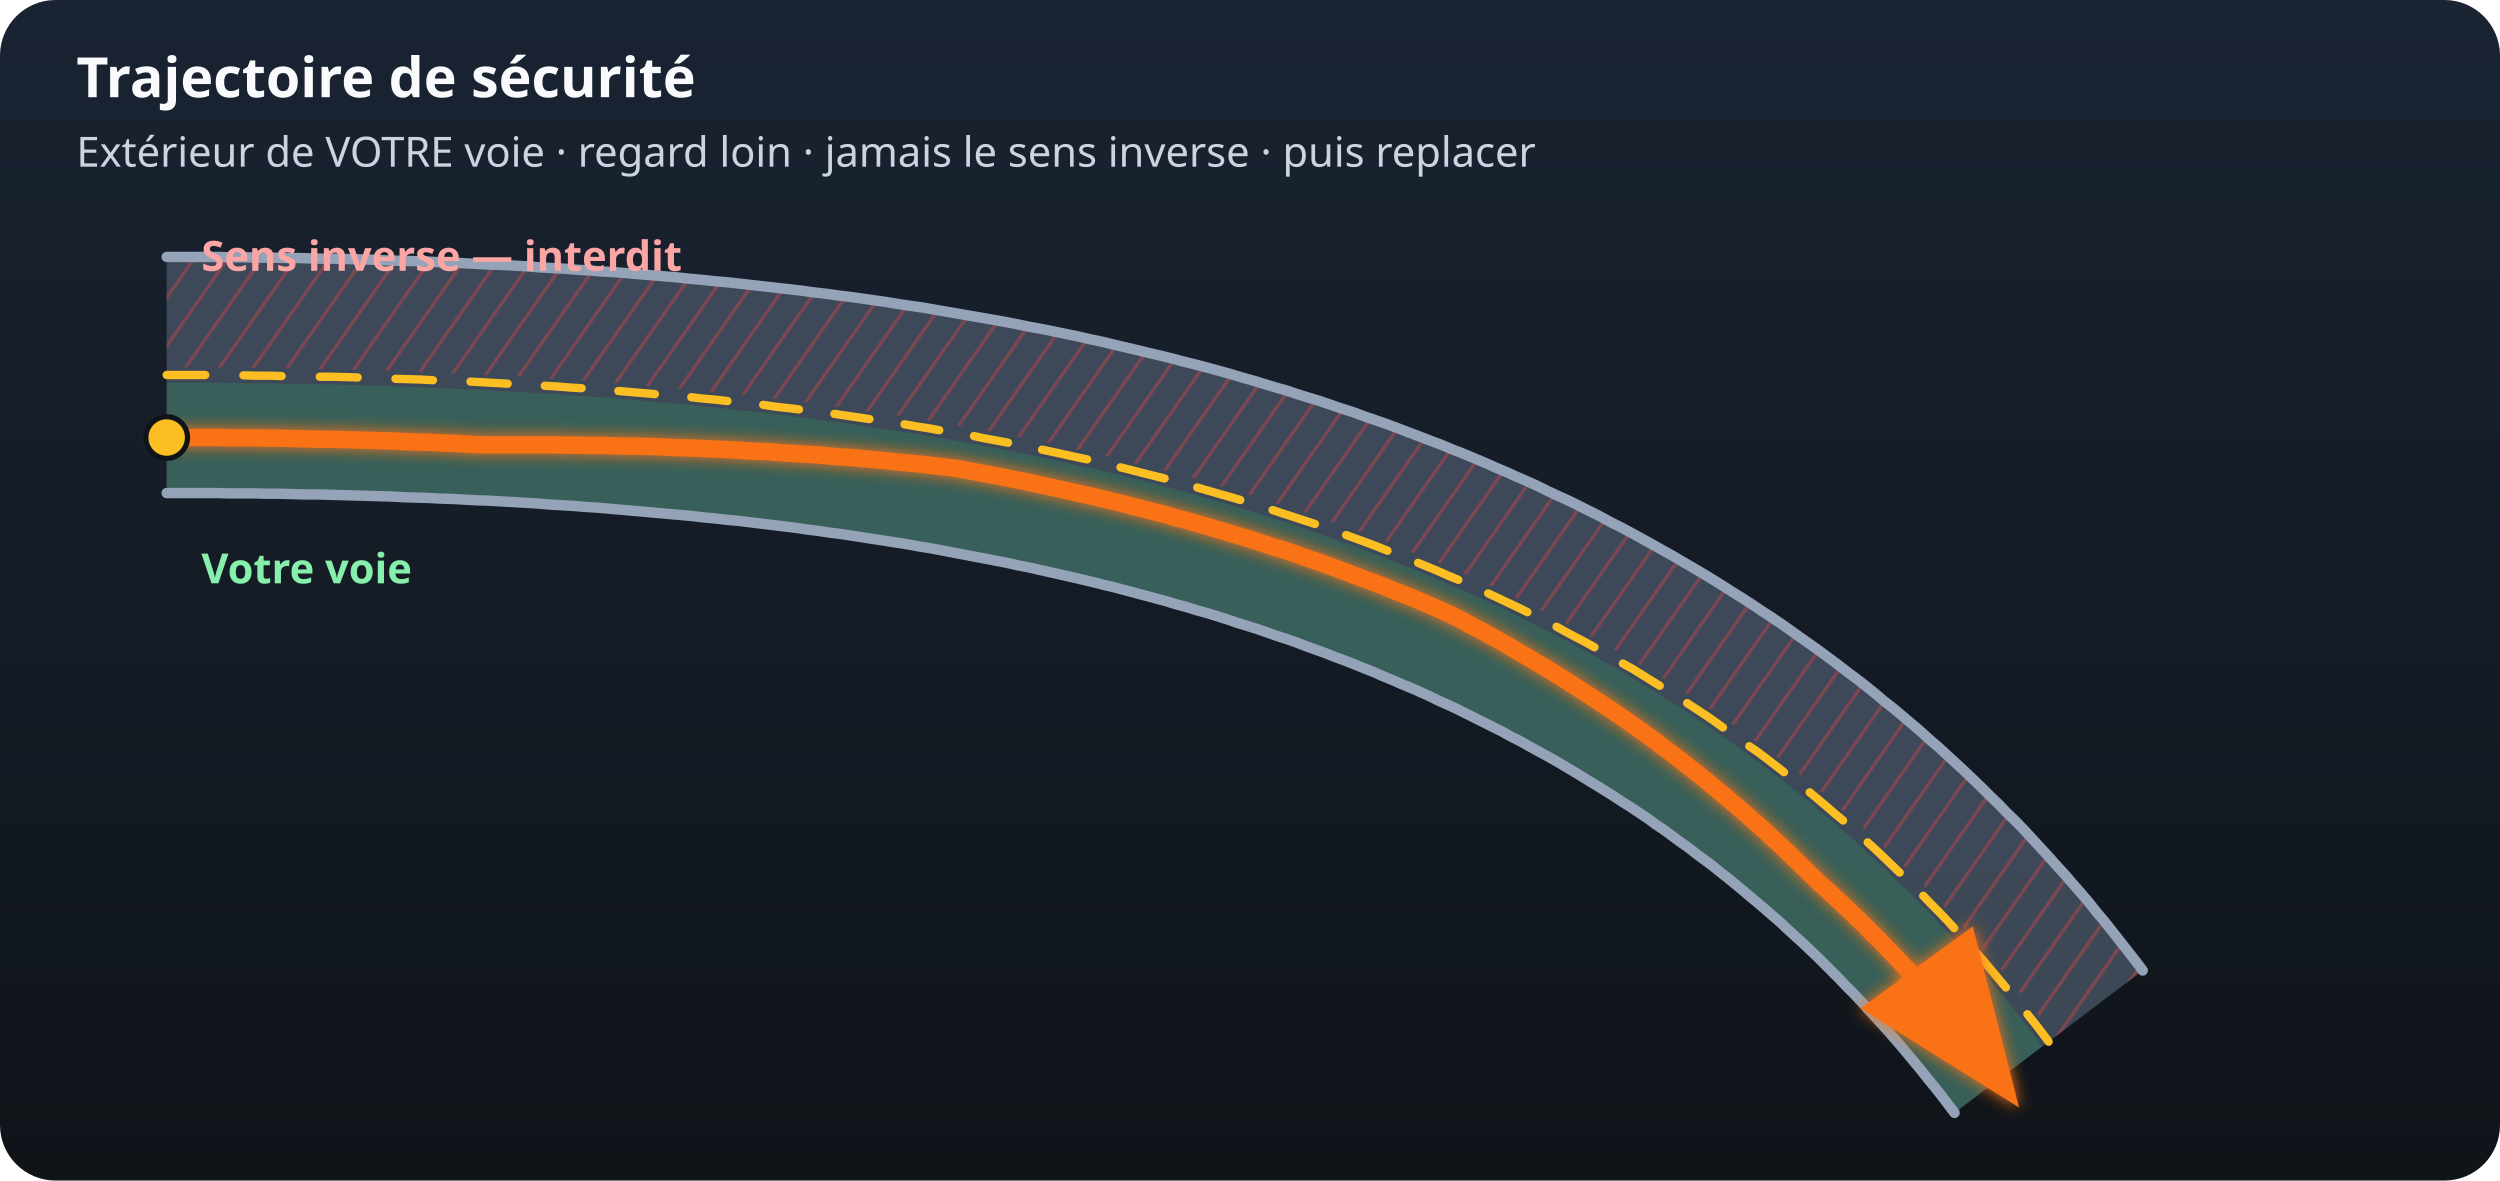
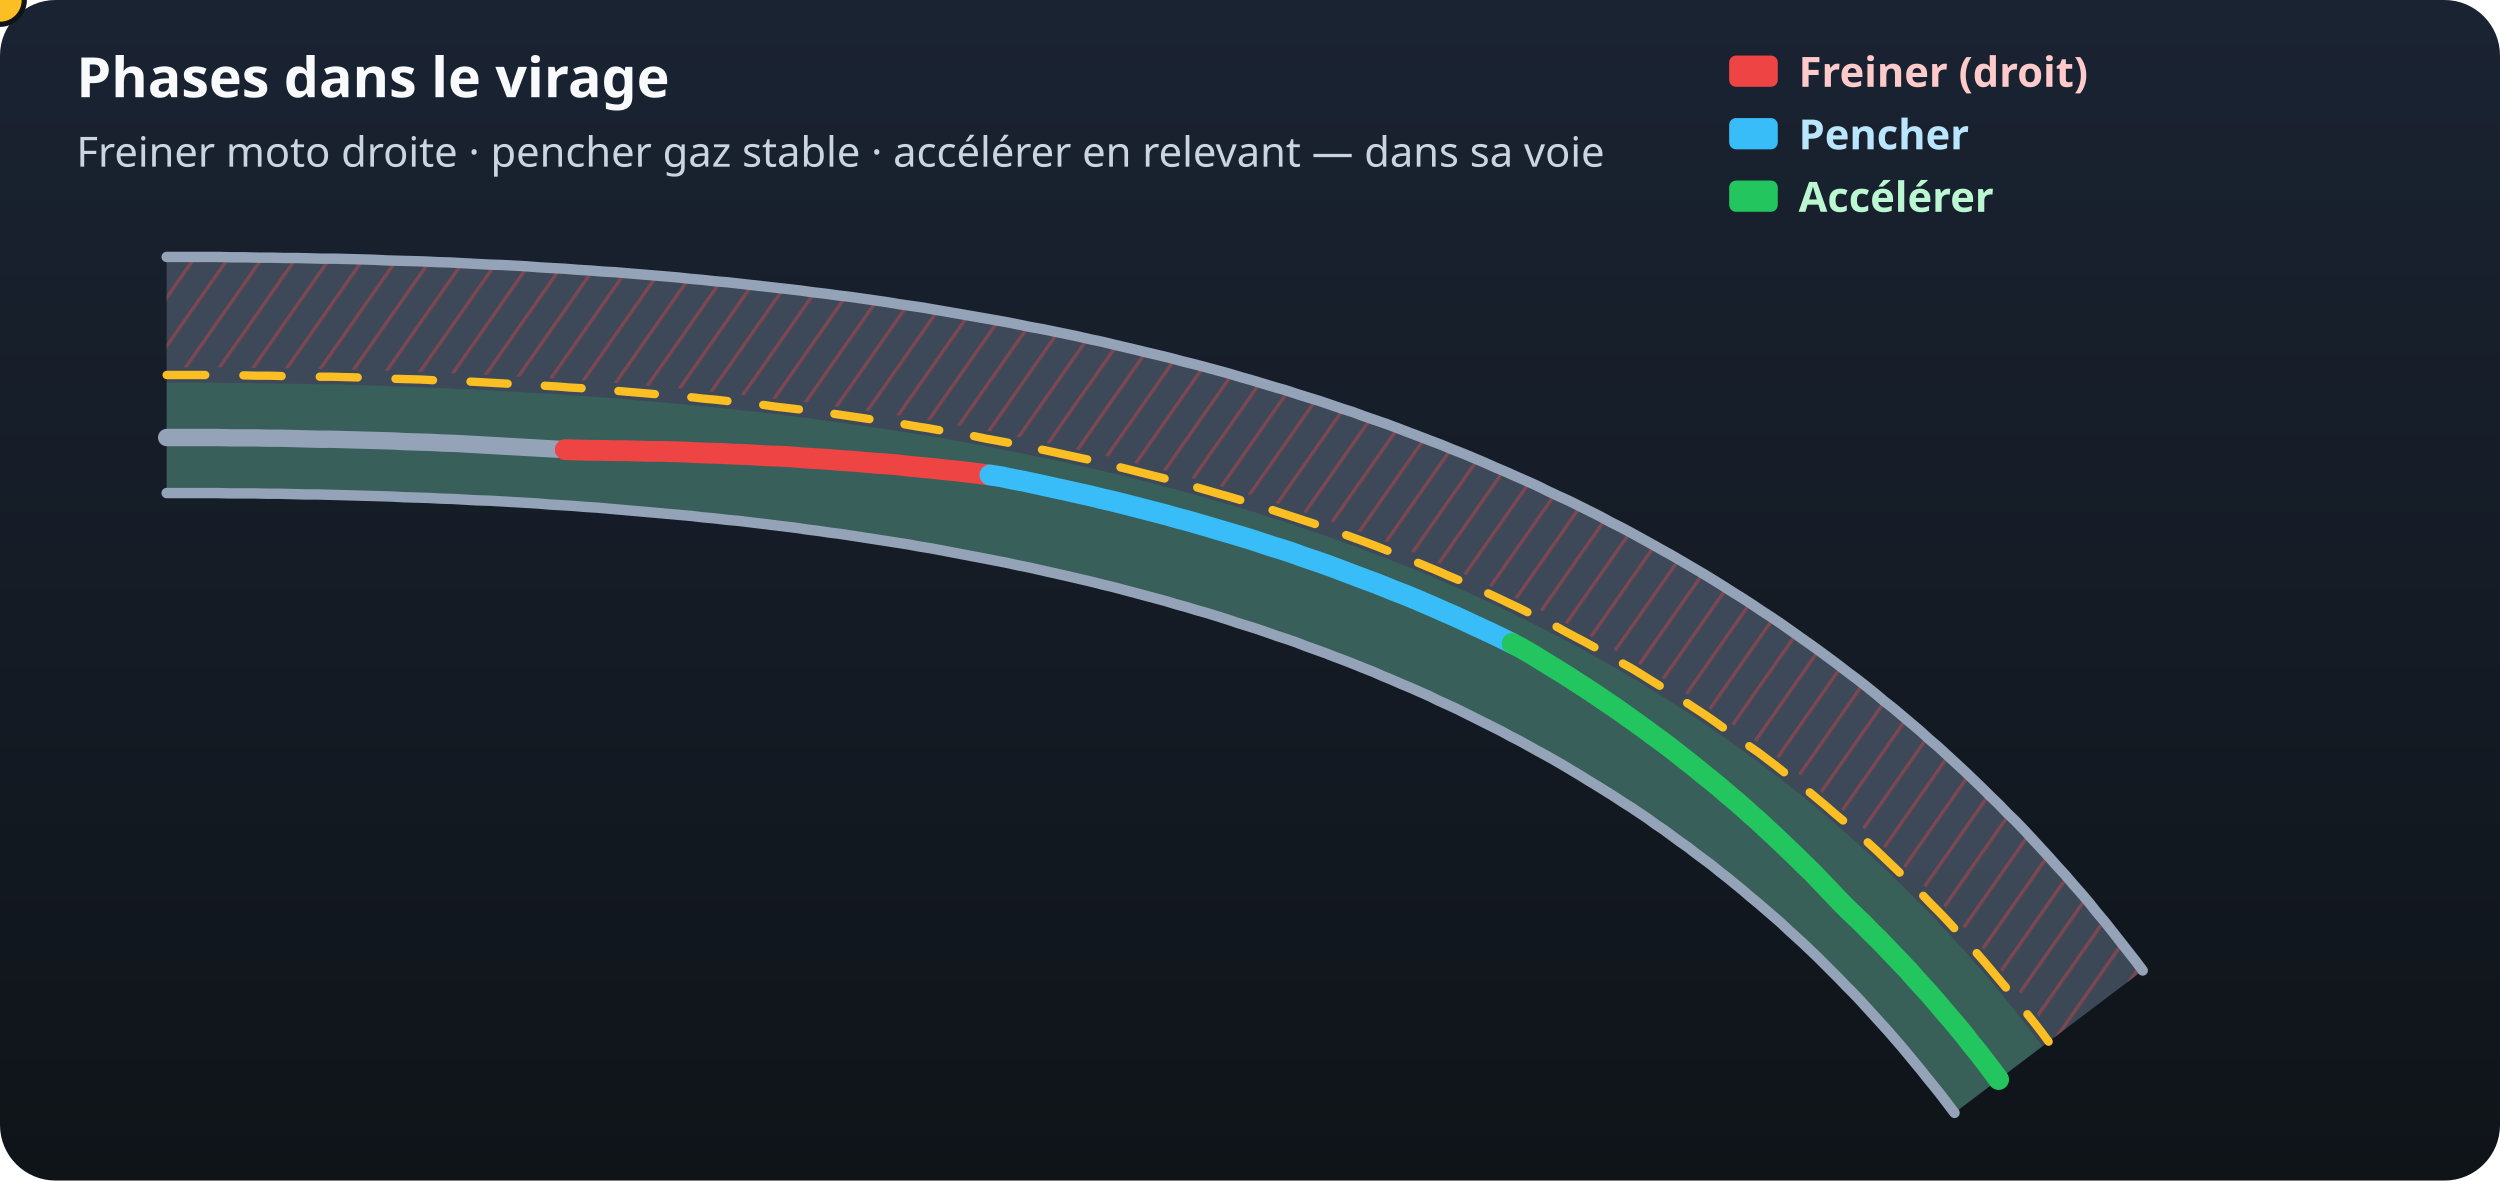
<svg xmlns="http://www.w3.org/2000/svg" viewBox="0 0 720 340" role="img">
  <defs>
    <linearGradient id="bg" x1="0" y1="0" x2="0" y2="1">
      <stop offset="0%" stop-color="#1a2332" />
      <stop offset="100%" stop-color="#0f1419" />
    </linearGradient>
    <pattern id="hatch" width="8" height="8" patternUnits="userSpaceOnUse" patternTransform="rotate(35)">
      <line x1="0" y1="0" x2="0" y2="8" stroke="#ef4444" stroke-width="2" opacity="0.35" />
    </pattern>
    <filter id="glow" x="-40%" y="-40%" width="180%" height="180%">
      <feGaussianBlur stdDeviation="2.2" result="b" />
      <feMerge>
        <feMergeNode in="b" />
        <feMergeNode in="SourceGraphic" />
      </feMerge>
    </filter>
    <marker id="arrow" markerWidth="10" markerHeight="8" refX="8" refY="4" orient="auto">
      <path d="M0 0 L10 4 L0 8 Z" fill="#f97316" />
    </marker>
  </defs>
  <rect width="720" height="340" rx="16" fill="url(#bg)" />
-   <text x="22" y="28" fill="#f8fafc" font-size="16" font-family="system-ui,sans-serif" font-weight="700">Trajectoire de sécurité</text>
-   <text x="22" y="48" fill="#cbd5e1" font-size="12" font-family="system-ui,sans-serif">Extérieur de VOTRE voie · regard loin · jamais le sens inverse · puis replacer</text>
+   <text x="22" y="28" fill="#f8fafc" font-size="16" font-family="system-ui,sans-serif" font-weight="700">Phases dans le virage</text>
+   <text x="22" y="48" fill="#cbd5e1" font-size="12" font-family="system-ui,sans-serif">Freiner moto droite · pencher gaz stable · accélérer en relevant — dans sa voie</text>
  <path d="M48.0 142.0 L51.6 142.0 L55.3 142.0 L58.9 142.0 L62.5 142.0 L66.2 142.1 L69.8 142.1 L73.4 142.1 L77.0 142.2 L80.6 142.2 L84.2 142.3 L87.8 142.4 L91.4 142.4 L94.9 142.5 L98.5 142.6 L102.1 142.7 L105.6 142.8 L109.2 142.9 L112.7 143.0 L116.3 143.2 L119.8 143.3 L123.3 143.4 L126.9 143.6 L130.4 143.7 L133.9 143.9 L137.4 144.1 L140.9 144.2 L144.4 144.4 L147.8 144.6 L151.3 144.8 L154.8 145.0 L158.2 145.3 L161.7 145.5 L165.1 145.7 L168.6 146.0 L172.0 146.2 L175.4 146.5 L178.8 146.8 L182.2 147.1 L185.6 147.4 L189.0 147.7 L192.4 148.0 L195.8 148.3 L199.2 148.6 L202.5 149.0 L205.9 149.3 L209.2 149.7 L212.6 150.0 L215.9 150.4 L219.2 150.8 L222.5 151.2 L225.8 151.6 L229.1 152.0 L232.4 152.5 L235.7 152.9 L239.0 153.4 L242.2 153.8 L245.5 154.3 L248.7 154.8 L251.9 155.3 L255.2 155.8 L258.4 156.3 L261.6 156.8 L264.8 157.4 L268.0 157.9 L271.2 158.5 L274.3 159.1 L277.5 159.7 L280.6 160.3 L283.8 160.9 L286.9 161.5 L290.0 162.1 L293.1 162.8 L296.2 163.4 L299.3 164.1 L302.4 164.8 L305.5 165.5 L308.6 166.2 L311.6 166.9 L314.6 167.6 L317.7 168.4 L320.7 169.1 L323.7 169.9 L326.7 170.7 L329.7 171.5 L332.7 172.3 L335.7 173.1 L338.6 174.0 L341.6 174.8 L344.5 175.7 L347.4 176.5 L350.3 177.4 L353.2 178.3 L356.1 179.3 L359.0 180.2 L361.9 181.1 L364.8 182.1 L367.6 183.1 L370.4 184.0 L373.3 185.0 L376.1 186.1 L378.9 187.1 L381.7 188.1 L384.5 189.2 L387.2 190.2 L390.0 191.3 L392.7 192.4 L395.5 193.5 L398.2 194.7 L400.9 195.8 L403.6 197.0 L406.3 198.1 L409.0 199.3 L411.7 200.5 L414.3 201.8 L417.0 203.0 L419.6 204.2 L422.2 205.5 L424.8 206.8 L427.4 208.1 L430.0 209.4 L432.6 210.7 L435.1 212.1 L437.7 213.4 L440.2 214.8 L442.7 216.2 L445.3 217.6 L447.8 219.0 L450.2 220.4 L452.7 221.9 L455.2 223.4 L457.6 224.9 L460.1 226.4 L462.5 227.9 L464.9 229.4 L467.3 231.0 L469.7 232.5 L472.1 234.1 L474.5 235.7 L476.8 237.4 L479.2 239.0 L481.5 240.7 L483.8 242.4 L486.1 244.0 L488.4 245.8 L490.7 247.5 L493.0 249.2 L495.2 251.0 L497.5 252.8 L499.7 254.6 L501.9 256.4 L504.1 258.3 L506.3 260.1 L508.5 262.0 L510.7 263.9 L512.9 265.8 L515.0 267.8 L517.1 269.7 L519.3 271.7 L521.4 273.7 L523.5 275.7 L525.5 277.7 L527.6 279.8 L529.7 281.9 L531.7 284.0 L533.8 286.1 L535.8 288.2 L537.8 290.4 L539.8 292.6 L541.8 294.8 L543.8 297.0 L545.7 299.2 L547.7 301.5 L549.6 303.8 L551.5 306.1 L553.4 308.4 L555.3 310.8 L557.2 313.1 L559.1 315.5 L561.0 318.0 L562.9 320.5 L617.1 279.5 L615.0 276.7 L612.8 273.9 L610.6 271.1 L608.4 268.3 L606.2 265.5 L603.9 262.8 L601.7 260.0 L599.4 257.3 L597.1 254.7 L594.8 252.0 L592.4 249.4 L590.1 246.8 L587.7 244.2 L585.4 241.7 L583.0 239.1 L580.6 236.6 L578.1 234.2 L575.7 231.7 L573.2 229.3 L570.8 226.9 L568.3 224.5 L565.8 222.1 L563.3 219.8 L560.7 217.4 L558.2 215.1 L555.6 212.9 L553.1 210.6 L550.5 208.4 L547.9 206.2 L545.3 204.0 L542.6 201.9 L540.0 199.7 L537.4 197.6 L534.7 195.5 L532.0 193.5 L529.3 191.4 L526.6 189.4 L523.9 187.4 L521.1 185.4 L518.4 183.5 L515.6 181.5 L512.9 179.6 L510.1 177.7 L507.3 175.9 L504.5 174.0 L501.7 172.2 L498.8 170.4 L496.0 168.6 L493.1 166.8 L490.3 165.1 L487.4 163.4 L484.5 161.7 L481.6 160.0 L478.7 158.4 L475.7 156.7 L472.8 155.1 L469.9 153.5 L466.9 151.9 L463.9 150.4 L461.0 148.8 L458.0 147.3 L455.0 145.8 L452.0 144.3 L448.9 142.9 L445.9 141.5 L442.9 140.0 L439.8 138.6 L436.8 137.3 L433.7 135.9 L430.6 134.6 L427.5 133.2 L424.4 131.9 L421.3 130.6 L418.2 129.4 L415.1 128.1 L411.9 126.9 L408.8 125.7 L405.6 124.5 L402.5 123.3 L399.3 122.1 L396.1 121.0 L392.9 119.9 L389.7 118.7 L386.5 117.7 L383.3 116.6 L380.1 115.5 L376.8 114.5 L373.6 113.5 L370.3 112.4 L367.1 111.5 L363.8 110.5 L360.5 109.5 L357.3 108.6 L354.0 107.6 L350.7 106.7 L347.4 105.8 L344.0 104.9 L340.7 104.1 L337.4 103.2 L334.1 102.4 L330.7 101.6 L327.4 100.8 L324.0 100.0 L320.6 99.2 L317.3 98.4 L313.9 97.7 L310.5 96.9 L307.1 96.2 L303.7 95.5 L300.3 94.8 L296.9 94.2 L293.5 93.5 L290.0 92.8 L286.6 92.2 L283.2 91.6 L279.7 91.0 L276.3 90.4 L272.8 89.8 L269.3 89.2 L265.9 88.6 L262.4 88.1 L258.9 87.6 L255.4 87.0 L251.9 86.5 L248.4 86.0 L244.9 85.5 L241.4 85.1 L237.9 84.6 L234.3 84.2 L230.8 83.7 L227.3 83.3 L223.7 82.9 L220.2 82.5 L216.6 82.1 L213.1 81.7 L209.5 81.3 L205.9 81.0 L202.3 80.6 L198.8 80.3 L195.2 79.9 L191.6 79.6 L188.0 79.3 L184.4 79.0 L180.8 78.7 L177.2 78.4 L173.5 78.2 L169.9 77.9 L166.3 77.7 L162.7 77.4 L159.0 77.2 L155.4 77.0 L151.7 76.7 L148.1 76.5 L144.4 76.3 L140.8 76.2 L137.1 76.0 L133.4 75.8 L129.8 75.6 L126.1 75.5 L122.4 75.3 L118.7 75.2 L115.0 75.1 L111.3 75.0 L107.6 74.8 L103.9 74.7 L100.2 74.6 L96.5 74.5 L92.8 74.5 L89.1 74.4 L85.4 74.3 L81.7 74.3 L77.9 74.2 L74.2 74.2 L70.5 74.1 L66.7 74.1 L63.0 74.0 L59.2 74.0 L55.5 74.0 L51.8 74.0 L48.0 74.0 Z" fill="#3f4a5a" opacity="0.95" />
  <path d="M48.0 142.0 L51.6 142.0 L55.3 142.0 L58.9 142.0 L62.5 142.0 L66.2 142.1 L69.8 142.1 L73.4 142.1 L77.0 142.2 L80.6 142.2 L84.2 142.3 L87.8 142.4 L91.4 142.4 L94.9 142.5 L98.5 142.6 L102.1 142.7 L105.6 142.8 L109.2 142.9 L112.7 143.0 L116.3 143.2 L119.8 143.3 L123.3 143.4 L126.9 143.6 L130.4 143.7 L133.9 143.9 L137.4 144.1 L140.9 144.2 L144.4 144.4 L147.8 144.6 L151.3 144.8 L154.8 145.0 L158.2 145.3 L161.7 145.5 L165.1 145.7 L168.6 146.0 L172.0 146.2 L175.4 146.5 L178.8 146.8 L182.2 147.1 L185.6 147.4 L189.0 147.7 L192.4 148.0 L195.8 148.3 L199.2 148.6 L202.5 149.0 L205.9 149.3 L209.2 149.7 L212.6 150.0 L215.9 150.4 L219.2 150.8 L222.5 151.2 L225.8 151.6 L229.1 152.0 L232.4 152.5 L235.7 152.9 L239.0 153.4 L242.2 153.8 L245.5 154.3 L248.7 154.8 L251.9 155.3 L255.2 155.8 L258.4 156.3 L261.6 156.8 L264.8 157.4 L268.0 157.9 L271.2 158.5 L274.3 159.1 L277.5 159.7 L280.6 160.3 L283.8 160.9 L286.9 161.5 L290.0 162.1 L293.1 162.8 L296.2 163.4 L299.3 164.1 L302.4 164.8 L305.5 165.5 L308.6 166.2 L311.6 166.9 L314.6 167.6 L317.7 168.4 L320.7 169.1 L323.7 169.9 L326.7 170.7 L329.7 171.5 L332.7 172.3 L335.7 173.1 L338.6 174.0 L341.6 174.8 L344.5 175.7 L347.4 176.5 L350.3 177.4 L353.2 178.3 L356.1 179.3 L359.0 180.2 L361.9 181.1 L364.8 182.1 L367.6 183.1 L370.4 184.0 L373.3 185.0 L376.1 186.1 L378.9 187.1 L381.7 188.1 L384.5 189.2 L387.2 190.2 L390.0 191.3 L392.7 192.4 L395.5 193.5 L398.2 194.7 L400.9 195.8 L403.6 197.0 L406.3 198.1 L409.0 199.3 L411.7 200.5 L414.3 201.8 L417.0 203.0 L419.6 204.2 L422.2 205.5 L424.8 206.8 L427.4 208.1 L430.0 209.4 L432.6 210.7 L435.1 212.1 L437.7 213.4 L440.2 214.8 L442.7 216.2 L445.3 217.6 L447.8 219.0 L450.2 220.4 L452.7 221.9 L455.2 223.4 L457.6 224.9 L460.1 226.4 L462.5 227.9 L464.9 229.4 L467.3 231.0 L469.7 232.5 L472.1 234.1 L474.5 235.7 L476.8 237.4 L479.2 239.0 L481.5 240.7 L483.8 242.4 L486.1 244.0 L488.4 245.8 L490.7 247.5 L493.0 249.2 L495.2 251.0 L497.5 252.8 L499.7 254.6 L501.9 256.4 L504.1 258.3 L506.3 260.1 L508.5 262.0 L510.7 263.9 L512.9 265.8 L515.0 267.8 L517.1 269.7 L519.3 271.7 L521.4 273.7 L523.5 275.7 L525.5 277.7 L527.6 279.8 L529.7 281.9 L531.7 284.0 L533.8 286.1 L535.8 288.2 L537.8 290.4 L539.8 292.6 L541.8 294.8 L543.8 297.0 L545.7 299.2 L547.7 301.5 L549.6 303.8 L551.5 306.1 L553.4 308.4 L555.3 310.8 L557.2 313.1 L559.1 315.5 L561.0 318.0 L562.9 320.5 L588.2 301.3 L586.2 298.7 L584.2 296.1 L582.2 293.5 L580.2 290.9 L578.1 288.3 L576.0 285.8 L574.0 283.3 L571.9 280.8 L569.7 278.4 L567.6 276.0 L565.5 273.5 L563.3 271.2 L561.2 268.8 L559.0 266.5 L556.8 264.1 L554.6 261.8 L552.3 259.6 L550.1 257.3 L547.9 255.1 L545.6 252.9 L543.3 250.7 L541.0 248.5 L538.7 246.4 L536.4 244.2 L534.1 242.1 L531.7 240.0 L529.4 238.0 L527.0 235.9 L524.6 233.9 L522.2 231.9 L519.8 229.9 L517.4 228.0 L514.9 226.0 L512.5 224.1 L510.0 222.2 L507.5 220.3 L505.1 218.5 L502.6 216.7 L500.0 214.8 L497.5 213.0 L495.0 211.3 L492.4 209.5 L489.9 207.8 L487.3 206.0 L484.7 204.3 L482.1 202.7 L479.5 201.0 L476.9 199.4 L474.2 197.7 L471.6 196.1 L468.9 194.5 L466.3 193.0 L463.6 191.4 L460.9 189.9 L458.2 188.4 L455.5 186.9 L452.7 185.4 L450.0 183.9 L447.2 182.5 L444.5 181.1 L441.7 179.7 L438.9 178.3 L436.1 176.9 L433.3 175.5 L430.5 174.2 L427.7 172.9 L424.8 171.6 L422.0 170.3 L419.1 169.0 L416.2 167.8 L413.4 166.5 L410.5 165.3 L407.6 164.1 L404.6 162.9 L401.7 161.8 L398.8 160.6 L395.8 159.5 L392.9 158.4 L389.9 157.2 L386.9 156.2 L383.9 155.1 L380.9 154.0 L377.9 153.0 L374.9 152.0 L371.9 150.9 L368.9 149.9 L365.8 149.0 L362.8 148.0 L359.7 147.0 L356.6 146.1 L353.5 145.2 L350.4 144.3 L347.3 143.4 L344.2 142.5 L341.1 141.6 L338.0 140.8 L334.8 140.0 L331.7 139.1 L328.5 138.3 L325.3 137.5 L322.2 136.7 L319.0 136.0 L315.8 135.2 L312.6 134.5 L309.4 133.8 L306.1 133.0 L302.9 132.3 L299.7 131.7 L296.4 131.0 L293.2 130.3 L289.9 129.7 L286.6 129.0 L283.4 128.4 L280.1 127.8 L276.8 127.2 L273.5 126.6 L270.2 126.0 L266.8 125.5 L263.5 124.9 L260.2 124.4 L256.8 123.9 L253.5 123.4 L250.1 122.9 L246.8 122.4 L243.4 121.9 L240.0 121.4 L236.6 121.0 L233.2 120.5 L229.8 120.1 L226.4 119.6 L223.0 119.2 L219.6 118.8 L216.1 118.4 L212.7 118.1 L209.2 117.7 L205.8 117.3 L202.3 117.0 L198.9 116.6 L195.4 116.3 L191.9 116.0 L188.4 115.7 L184.9 115.4 L181.4 115.1 L177.9 114.8 L174.4 114.5 L170.9 114.3 L167.4 114.0 L163.8 113.8 L160.3 113.5 L156.8 113.3 L153.2 113.1 L149.7 112.9 L146.1 112.7 L142.5 112.5 L139.0 112.3 L135.4 112.1 L131.8 112.0 L128.2 111.8 L124.6 111.7 L121.0 111.5 L117.4 111.4 L113.8 111.3 L110.2 111.1 L106.6 111.0 L102.9 110.9 L99.3 110.8 L95.7 110.7 L92.0 110.7 L88.4 110.6 L84.7 110.5 L81.1 110.5 L77.4 110.4 L73.8 110.4 L70.1 110.3 L66.4 110.3 L62.8 110.2 L59.1 110.2 L55.4 110.2 L51.7 110.2 L48.0 110.2 Z" fill="#22c55e" opacity="0.18" />
  <path d="M48.0 74.0 L51.8 74.0 L55.5 74.0 L59.2 74.0 L63.0 74.0 L66.7 74.1 L70.5 74.1 L74.2 74.2 L77.9 74.2 L81.7 74.3 L85.4 74.3 L89.1 74.4 L92.8 74.5 L96.5 74.5 L100.2 74.6 L103.9 74.7 L107.6 74.8 L111.3 75.0 L115.0 75.1 L118.7 75.2 L122.4 75.3 L126.1 75.5 L129.8 75.6 L133.4 75.8 L137.1 76.0 L140.8 76.2 L144.4 76.3 L148.1 76.5 L151.7 76.7 L155.4 77.0 L159.0 77.2 L162.7 77.4 L166.3 77.7 L169.9 77.9 L173.5 78.2 L177.2 78.4 L180.8 78.7 L184.4 79.0 L188.0 79.3 L191.6 79.6 L195.2 79.9 L198.8 80.3 L202.3 80.6 L205.9 81.0 L209.5 81.3 L213.1 81.7 L216.6 82.1 L220.2 82.5 L223.7 82.9 L227.3 83.3 L230.8 83.7 L234.3 84.2 L237.9 84.6 L241.4 85.1 L244.9 85.5 L248.4 86.0 L251.9 86.5 L255.4 87.0 L258.9 87.6 L262.4 88.1 L265.9 88.6 L269.3 89.2 L272.8 89.8 L276.3 90.4 L279.7 91.0 L283.2 91.6 L286.6 92.2 L290.0 92.8 L293.5 93.5 L296.9 94.2 L300.3 94.8 L303.7 95.5 L307.1 96.2 L310.5 96.9 L313.9 97.7 L317.3 98.4 L320.6 99.2 L324.0 100.0 L327.4 100.8 L330.7 101.6 L334.1 102.4 L337.4 103.2 L340.7 104.1 L344.0 104.9 L347.4 105.8 L350.7 106.7 L354.0 107.6 L357.3 108.6 L360.5 109.5 L363.8 110.5 L367.1 111.5 L370.3 112.4 L373.6 113.5 L376.8 114.5 L380.1 115.5 L383.3 116.6 L386.5 117.7 L389.7 118.7 L392.9 119.9 L396.1 121.0 L399.3 122.1 L402.5 123.3 L405.6 124.5 L408.8 125.7 L411.9 126.9 L415.1 128.1 L418.2 129.4 L421.3 130.6 L424.4 131.9 L427.5 133.2 L430.6 134.6 L433.7 135.9 L436.8 137.3 L439.8 138.6 L442.9 140.0 L445.9 141.5 L448.9 142.9 L452.0 144.3 L455.0 145.8 L458.0 147.3 L461.0 148.8 L463.9 150.4 L466.9 151.9 L469.9 153.5 L472.8 155.1 L475.7 156.7 L478.7 158.4 L481.6 160.0 L484.5 161.7 L487.4 163.4 L490.3 165.1 L493.1 166.8 L496.0 168.6 L498.8 170.4 L501.7 172.2 L504.5 174.0 L507.3 175.9 L510.1 177.7 L512.9 179.6 L515.6 181.5 L518.4 183.5 L521.1 185.4 L523.9 187.4 L526.6 189.4 L529.3 191.4 L532.0 193.5 L534.7 195.5 L537.4 197.6 L540.0 199.7 L542.6 201.9 L545.3 204.0 L547.9 206.2 L550.5 208.4 L553.1 210.6 L555.6 212.9 L558.2 215.1 L560.7 217.4 L563.3 219.8 L565.8 222.1 L568.3 224.5 L570.8 226.9 L573.2 229.3 L575.7 231.7 L578.1 234.2 L580.6 236.6 L583.0 239.1 L585.4 241.7 L587.7 244.2 L590.1 246.8 L592.4 249.4 L594.8 252.0 L597.1 254.7 L599.4 257.3 L601.7 260.0 L603.9 262.8 L606.2 265.5 L608.4 268.3 L610.6 271.1 L612.8 273.9 L615.0 276.7 L617.1 279.5 L591.8 298.7 L589.7 296.0 L587.7 293.4 L585.7 290.7 L583.6 288.1 L581.5 285.6 L579.4 283.0 L577.3 280.5 L575.2 278.0 L573.1 275.5 L570.9 273.0 L568.8 270.6 L566.6 268.2 L564.4 265.8 L562.2 263.4 L560.0 261.1 L557.7 258.8 L555.5 256.5 L553.2 254.2 L550.9 251.9 L548.6 249.7 L546.3 247.5 L544.0 245.3 L541.7 243.1 L539.4 241.0 L537.0 238.8 L534.6 236.7 L532.2 234.7 L529.8 232.6 L527.4 230.5 L525.0 228.5 L522.6 226.5 L520.1 224.5 L517.7 222.6 L515.2 220.6 L512.7 218.7 L510.2 216.8 L507.7 215.0 L505.1 213.1 L502.6 211.3 L500.1 209.4 L497.5 207.6 L494.9 205.9 L492.3 204.1 L489.7 202.4 L487.1 200.7 L484.5 199.0 L481.8 197.3 L479.2 195.6 L476.5 194.0 L473.9 192.4 L471.2 190.8 L468.5 189.2 L465.8 187.6 L463.0 186.1 L460.3 184.5 L457.6 183.0 L454.8 181.5 L452.0 180.0 L449.3 178.6 L446.5 177.2 L443.7 175.7 L440.9 174.3 L438.0 172.9 L435.2 171.6 L432.4 170.2 L429.5 168.9 L426.7 167.6 L423.8 166.3 L420.9 165.0 L418.0 163.7 L415.1 162.5 L412.2 161.3 L409.2 160.1 L406.3 158.9 L403.3 157.7 L400.4 156.5 L397.4 155.4 L394.4 154.2 L391.4 153.1 L388.4 152.0 L385.4 150.9 L382.4 149.9 L379.4 148.8 L376.3 147.8 L373.3 146.8 L370.2 145.8 L367.2 144.8 L364.1 143.8 L361.0 142.8 L357.9 141.9 L354.8 141.0 L351.7 140.1 L348.5 139.2 L345.4 138.3 L342.3 137.4 L339.1 136.5 L335.9 135.7 L332.8 134.9 L329.6 134.1 L326.4 133.3 L323.2 132.5 L320.0 131.7 L316.8 130.9 L313.6 130.2 L310.3 129.5 L307.1 128.7 L303.8 128.0 L300.6 127.4 L297.3 126.7 L294.0 126.0 L290.8 125.4 L287.5 124.7 L284.2 124.1 L280.9 123.5 L277.6 122.9 L274.2 122.3 L270.9 121.7 L267.6 121.1 L264.2 120.6 L260.9 120.0 L257.5 119.5 L254.1 119.0 L250.8 118.5 L247.4 118.0 L244.0 117.5 L240.6 117.1 L237.2 116.6 L233.8 116.1 L230.4 115.7 L226.9 115.3 L223.5 114.9 L220.1 114.5 L216.6 114.1 L213.2 113.7 L209.7 113.3 L206.2 113.0 L202.8 112.6 L199.3 112.3 L195.8 111.9 L192.3 111.6 L188.8 111.3 L185.3 111.0 L181.8 110.7 L178.3 110.4 L174.7 110.1 L171.2 109.9 L167.7 109.6 L164.1 109.4 L160.6 109.1 L157.0 108.9 L153.5 108.7 L149.9 108.5 L146.3 108.3 L142.8 108.1 L139.2 107.9 L135.6 107.7 L132.0 107.6 L128.4 107.4 L124.8 107.3 L121.2 107.1 L117.6 107.0 L114.0 106.9 L110.3 106.7 L106.7 106.6 L103.1 106.5 L99.4 106.4 L95.8 106.3 L92.1 106.3 L88.5 106.2 L84.8 106.1 L81.2 106.1 L77.5 106.0 L73.8 106.0 L70.1 105.9 L66.5 105.9 L62.8 105.8 L59.1 105.8 L55.4 105.8 L51.7 105.8 L48.0 105.8 Z" fill="url(#hatch)" />
  <path d="M48.0 142.0 L51.6 142.0 L55.3 142.0 L58.9 142.0 L62.5 142.0 L66.2 142.1 L69.8 142.1 L73.4 142.1 L77.0 142.2 L80.6 142.2 L84.2 142.3 L87.8 142.4 L91.4 142.4 L94.9 142.5 L98.5 142.6 L102.1 142.7 L105.6 142.8 L109.2 142.9 L112.7 143.0 L116.3 143.2 L119.8 143.3 L123.3 143.4 L126.9 143.6 L130.4 143.7 L133.9 143.9 L137.4 144.1 L140.9 144.2 L144.4 144.4 L147.8 144.6 L151.3 144.8 L154.8 145.0 L158.2 145.3 L161.7 145.5 L165.1 145.7 L168.6 146.0 L172.0 146.2 L175.4 146.5 L178.8 146.8 L182.2 147.1 L185.6 147.4 L189.0 147.7 L192.4 148.0 L195.8 148.3 L199.2 148.6 L202.5 149.0 L205.9 149.3 L209.2 149.7 L212.6 150.0 L215.9 150.4 L219.2 150.8 L222.5 151.2 L225.8 151.6 L229.1 152.0 L232.4 152.5 L235.7 152.9 L239.0 153.4 L242.2 153.8 L245.5 154.3 L248.7 154.8 L251.9 155.3 L255.2 155.8 L258.4 156.3 L261.6 156.8 L264.8 157.4 L268.0 157.9 L271.2 158.5 L274.3 159.1 L277.5 159.7 L280.6 160.3 L283.8 160.9 L286.9 161.5 L290.0 162.1 L293.1 162.8 L296.2 163.4 L299.3 164.1 L302.4 164.8 L305.5 165.5 L308.6 166.2 L311.6 166.9 L314.6 167.6 L317.7 168.4 L320.7 169.1 L323.7 169.9 L326.7 170.7 L329.7 171.5 L332.7 172.3 L335.7 173.1 L338.6 174.0 L341.6 174.8 L344.5 175.7 L347.4 176.5 L350.3 177.4 L353.2 178.3 L356.1 179.3 L359.0 180.2 L361.9 181.1 L364.8 182.1 L367.6 183.1 L370.4 184.0 L373.3 185.0 L376.1 186.1 L378.9 187.1 L381.7 188.1 L384.5 189.2 L387.2 190.2 L390.0 191.3 L392.7 192.4 L395.5 193.5 L398.2 194.7 L400.9 195.8 L403.6 197.0 L406.3 198.1 L409.0 199.3 L411.7 200.5 L414.3 201.8 L417.0 203.0 L419.6 204.2 L422.2 205.5 L424.8 206.8 L427.4 208.1 L430.0 209.4 L432.6 210.7 L435.1 212.1 L437.7 213.4 L440.2 214.8 L442.7 216.2 L445.3 217.6 L447.8 219.0 L450.2 220.4 L452.7 221.9 L455.2 223.4 L457.6 224.9 L460.1 226.4 L462.5 227.9 L464.9 229.4 L467.3 231.0 L469.7 232.5 L472.1 234.1 L474.5 235.7 L476.8 237.4 L479.2 239.0 L481.5 240.7 L483.8 242.4 L486.1 244.0 L488.4 245.8 L490.7 247.5 L493.0 249.2 L495.2 251.0 L497.5 252.8 L499.7 254.6 L501.9 256.4 L504.1 258.3 L506.3 260.1 L508.5 262.0 L510.7 263.9 L512.9 265.8 L515.0 267.8 L517.1 269.7 L519.3 271.7 L521.4 273.7 L523.5 275.7 L525.5 277.7 L527.6 279.8 L529.7 281.9 L531.7 284.0 L533.8 286.1 L535.8 288.2 L537.8 290.4 L539.8 292.6 L541.8 294.8 L543.8 297.0 L545.7 299.2 L547.7 301.5 L549.6 303.8 L551.5 306.1 L553.4 308.4 L555.3 310.8 L557.2 313.1 L559.1 315.5 L561.0 318.0 L562.9 320.5" fill="none" stroke="#94a3b8" stroke-width="3" stroke-linecap="round" />
  <path d="M48.0 74.0 L51.8 74.0 L55.5 74.0 L59.2 74.0 L63.0 74.0 L66.7 74.1 L70.5 74.1 L74.2 74.2 L77.9 74.2 L81.7 74.3 L85.4 74.3 L89.1 74.4 L92.8 74.5 L96.5 74.5 L100.2 74.6 L103.9 74.7 L107.6 74.8 L111.3 75.0 L115.0 75.1 L118.7 75.2 L122.4 75.3 L126.1 75.5 L129.8 75.6 L133.4 75.8 L137.1 76.0 L140.8 76.2 L144.4 76.3 L148.1 76.5 L151.7 76.7 L155.4 77.0 L159.0 77.2 L162.7 77.4 L166.3 77.7 L169.9 77.9 L173.5 78.2 L177.2 78.4 L180.8 78.7 L184.4 79.0 L188.0 79.3 L191.6 79.6 L195.2 79.9 L198.8 80.3 L202.3 80.6 L205.9 81.0 L209.5 81.3 L213.1 81.7 L216.6 82.1 L220.2 82.5 L223.7 82.9 L227.3 83.3 L230.8 83.7 L234.3 84.2 L237.9 84.6 L241.4 85.1 L244.9 85.5 L248.4 86.0 L251.9 86.5 L255.4 87.0 L258.9 87.6 L262.4 88.1 L265.9 88.6 L269.3 89.2 L272.8 89.8 L276.3 90.4 L279.7 91.0 L283.2 91.6 L286.6 92.2 L290.0 92.8 L293.5 93.5 L296.9 94.2 L300.3 94.8 L303.7 95.5 L307.1 96.2 L310.5 96.9 L313.9 97.7 L317.3 98.4 L320.6 99.2 L324.0 100.0 L327.4 100.8 L330.7 101.6 L334.1 102.4 L337.4 103.2 L340.7 104.1 L344.0 104.9 L347.4 105.8 L350.7 106.7 L354.0 107.6 L357.3 108.6 L360.5 109.5 L363.8 110.5 L367.1 111.5 L370.3 112.4 L373.6 113.5 L376.8 114.5 L380.1 115.5 L383.3 116.6 L386.5 117.7 L389.7 118.7 L392.9 119.9 L396.1 121.0 L399.3 122.1 L402.5 123.3 L405.6 124.5 L408.8 125.7 L411.9 126.9 L415.1 128.1 L418.2 129.4 L421.3 130.6 L424.4 131.9 L427.5 133.2 L430.6 134.6 L433.7 135.9 L436.8 137.3 L439.8 138.6 L442.9 140.0 L445.9 141.5 L448.9 142.9 L452.0 144.3 L455.0 145.8 L458.0 147.3 L461.0 148.8 L463.9 150.4 L466.9 151.9 L469.9 153.5 L472.8 155.1 L475.7 156.7 L478.7 158.4 L481.6 160.0 L484.5 161.7 L487.4 163.4 L490.3 165.1 L493.1 166.8 L496.0 168.6 L498.8 170.4 L501.7 172.2 L504.5 174.0 L507.3 175.9 L510.1 177.7 L512.9 179.6 L515.6 181.5 L518.4 183.5 L521.1 185.4 L523.9 187.4 L526.6 189.4 L529.3 191.4 L532.0 193.5 L534.7 195.5 L537.4 197.6 L540.0 199.7 L542.6 201.9 L545.3 204.0 L547.9 206.2 L550.5 208.4 L553.1 210.6 L555.6 212.9 L558.2 215.1 L560.7 217.4 L563.3 219.8 L565.8 222.1 L568.3 224.5 L570.8 226.9 L573.2 229.3 L575.7 231.7 L578.1 234.2 L580.6 236.6 L583.0 239.1 L585.4 241.7 L587.7 244.2 L590.1 246.8 L592.4 249.4 L594.8 252.0 L597.1 254.7 L599.4 257.3 L601.7 260.0 L603.9 262.8 L606.2 265.5 L608.4 268.3 L610.6 271.1 L612.8 273.9 L615.0 276.7 L617.1 279.5" fill="none" stroke="#94a3b8" stroke-width="3" stroke-linecap="round" />
  <path d="M48.0 108.0 L51.7 108.0 L55.4 108.0 L59.1 108.0" fill="none" stroke="#fbbf24" stroke-width="2.4" stroke-linecap="round" />
  <path d="M70.1 108.1 L73.8 108.2 L77.5 108.2 L81.1 108.3" fill="none" stroke="#fbbf24" stroke-width="2.4" stroke-linecap="round" />
  <path d="M92.1 108.5 L95.7 108.5 L99.4 108.6 L103.0 108.7" fill="none" stroke="#fbbf24" stroke-width="2.4" stroke-linecap="round" />
  <path d="M113.9 109.1 L117.5 109.2 L121.1 109.3 L124.7 109.5" fill="none" stroke="#fbbf24" stroke-width="2.4" stroke-linecap="round" />
  <path d="M135.5 109.9 L139.1 110.1 L142.6 110.3 L146.2 110.5" fill="none" stroke="#fbbf24" stroke-width="2.4" stroke-linecap="round" />
  <path d="M156.9 111.1 L160.4 111.3 L164.0 111.6 L167.5 111.8" fill="none" stroke="#fbbf24" stroke-width="2.4" stroke-linecap="round" />
  <path d="M178.1 112.6 L181.6 112.9 L185.1 113.2 L188.6 113.5" fill="none" stroke="#fbbf24" stroke-width="2.4" stroke-linecap="round" />
  <path d="M199.1 114.4 L202.5 114.8 L206.0 115.1 L209.5 115.5" fill="none" stroke="#fbbf24" stroke-width="2.4" stroke-linecap="round" />
  <path d="M219.8 116.6 L223.2 117.1 L226.7 117.5 L230.1 117.9" fill="none" stroke="#fbbf24" stroke-width="2.4" stroke-linecap="round" />
  <path d="M240.3 119.2 L243.7 119.7 L247.1 120.2 L250.4 120.7" fill="none" stroke="#fbbf24" stroke-width="2.4" stroke-linecap="round" />
  <path d="M260.5 122.2 L263.9 122.8 L267.2 123.3 L270.5 123.9" fill="none" stroke="#fbbf24" stroke-width="2.4" stroke-linecap="round" />
  <path d="M280.5 125.6 L283.8 126.3 L287.1 126.9 L290.3 127.5" fill="none" stroke="#fbbf24" stroke-width="2.4" stroke-linecap="round" />
  <path d="M300.1 129.5 L303.4 130.2 L306.6 130.9 L309.8 131.6 L313.1 132.3" fill="none" stroke="#fbbf24" stroke-width="2.4" stroke-linecap="round" />
  <path d="M322.7 134.6 L325.9 135.4 L329.0 136.2 L332.2 137.0 L335.4 137.8" fill="none" stroke="#fbbf24" stroke-width="2.4" stroke-linecap="round" />
  <path d="M344.8 140.4 L347.9 141.3 L351.0 142.2 L354.2 143.1 L357.2 144.0" fill="none" stroke="#fbbf24" stroke-width="2.4" stroke-linecap="round" />
  <path d="M366.5 146.9 L369.5 147.9 L372.6 148.9 L375.6 149.9 L378.7 150.9" fill="none" stroke="#fbbf24" stroke-width="2.4" stroke-linecap="round" />
  <path d="M387.7 154.1 L390.7 155.2 L393.7 156.3 L396.6 157.4 L399.6 158.6" fill="none" stroke="#fbbf24" stroke-width="2.4" stroke-linecap="round" />
  <path d="M408.4 162.1 L411.3 163.3 L414.2 164.5 L417.1 165.8 L420.0 167.0" fill="none" stroke="#fbbf24" stroke-width="2.4" stroke-linecap="round" />
  <path d="M428.6 170.9 L431.4 172.2 L434.3 173.6 L437.1 174.9 L439.9 176.3" fill="none" stroke="#fbbf24" stroke-width="2.4" stroke-linecap="round" />
  <path d="M448.3 180.5 L451.0 182.0 L453.8 183.5 L456.5 184.9 L459.2 186.4" fill="none" stroke="#fbbf24" stroke-width="2.4" stroke-linecap="round" />
  <path d="M467.4 191.1 L470.1 192.6 L472.7 194.2 L475.4 195.9 L478.0 197.5" fill="none" stroke="#fbbf24" stroke-width="2.4" stroke-linecap="round" />
  <path d="M485.9 202.5 L488.5 204.2 L491.1 205.9 L493.7 207.7 L496.2 209.5" fill="none" stroke="#fbbf24" stroke-width="2.4" stroke-linecap="round" />
  <path d="M503.8 214.9 L506.4 216.7 L508.9 218.6 L511.4 220.5 L513.8 222.4" fill="none" stroke="#fbbf24" stroke-width="2.4" stroke-linecap="round" />
  <path d="M521.2 228.2 L523.6 230.2 L526.0 232.2 L528.4 234.3 L530.8 236.3" fill="none" stroke="#fbbf24" stroke-width="2.4" stroke-linecap="round" />
  <path d="M537.9 242.6 L540.2 244.7 L542.5 246.9 L544.8 249.1 L547.1 251.3" fill="none" stroke="#fbbf24" stroke-width="2.4" stroke-linecap="round" />
  <path d="M553.9 258.0 L556.1 260.3 L558.4 262.6 L560.6 264.9 L562.8 267.3" fill="none" stroke="#fbbf24" stroke-width="2.4" stroke-linecap="round" />
  <path d="M569.3 274.5 L571.4 276.9 L573.5 279.4 L575.6 281.9 L577.7 284.4" fill="none" stroke="#fbbf24" stroke-width="2.4" stroke-linecap="round" />
  <path d="M583.9 292.1 L586.0 294.7 L588.0 297.3 L590.0 300.0" fill="none" stroke="#fbbf24" stroke-width="2.4" stroke-linecap="round" />
-   <path d="M48.0 126.0 L51.7 126.0 L55.3 126.0 L59.0 126.0 L62.6 126.0 L66.3 126.1 L69.9 126.1 L73.6 126.1 L77.2 126.2 L80.8 126.2 L84.5 126.3 L88.1 126.4 L91.7 126.5 L95.3 126.5 L98.9 126.6 L102.5 126.7 L106.1 126.8 L109.7 126.9 L113.3 127.0 L116.8 127.2 L120.4 127.3 L124.0 127.4 L127.5 127.6 L131.1 127.7 L134.6 127.9 L138.2 128.1 L141.7 128.1 L145.3 128.1 L148.8 128.1 L152.3 128.1 L155.8 128.1 L159.4 128.1 L162.9 128.2 L166.4 128.2 L169.9 128.3 L173.4 128.3 L176.9 128.4 L180.3 128.5 L183.8 128.5 L187.3 128.6 L190.8 128.7 L194.2 128.9 L197.7 129.0 L201.1 129.1 L204.6 129.3 L208.0 129.4 L211.4 129.6 L214.8 129.8 L218.3 130.0 L221.7 130.1 L225.1 130.4 L228.5 130.6 L231.9 130.8 L235.3 131.0 L238.6 131.3 L242.0 131.6 L245.4 131.8 L248.7 132.1 L252.1 132.4 L255.5 132.7 L258.8 133.1 L262.1 133.4 L265.5 133.7 L268.8 134.1 L272.1 134.5 L275.4 134.9 L278.7 135.5 L281.9 136.1 L285.2 136.7 L288.4 137.3 L291.6 138.0 L294.9 138.6 L298.1 139.3 L301.3 140.0 L304.5 140.7 L307.7 141.4 L310.8 142.1 L314.0 142.8 L317.2 143.6 L320.3 144.3 L323.5 145.1 L326.6 145.9 L329.7 146.7 L332.8 147.5 L335.9 148.3 L339.0 149.2 L342.1 150.0 L345.2 150.9 L348.3 151.8 L351.3 152.7 L354.4 153.6 L357.4 154.5 L360.4 155.4 L363.4 156.4 L366.4 157.4 L369.4 158.3 L372.4 159.3 L375.4 160.4 L378.4 161.4 L381.3 162.4 L384.3 163.5 L387.2 164.6 L390.1 165.7 L393.0 166.8 L396.0 167.9 L398.8 169.0 L401.7 170.2 L404.6 171.3 L407.5 172.5 L410.3 173.7 L413.1 174.9 L416.0 176.2 L418.8 177.5 L421.5 178.9 L424.2 180.4 L426.9 181.8 L429.6 183.3 L432.3 184.8 L434.9 186.3 L437.6 187.9 L440.2 189.4 L442.8 191.0 L445.4 192.5 L448.0 194.1 L450.6 195.7 L453.2 197.4 L455.7 199.0 L458.3 200.7 L460.8 202.3 L463.3 204.0 L465.8 205.7 L468.3 207.4 L470.8 209.2 L473.2 210.9 L475.7 212.7 L478.1 214.5 L480.5 216.3 L482.9 218.1 L485.3 220.0 L487.6 221.8 L490.0 223.7 L492.3 225.6 L494.6 227.5 L496.9 229.4 L499.2 231.4 L501.5 233.3 L503.8 235.3 L506.0 237.3 L508.3 239.3 L510.5 241.4 L512.7 243.4 L514.9 245.5 L517.1 247.6 L519.2 249.7 L521.4 251.8 L523.5 253.9 L525.8 255.9 L528.0 258.0 L530.2 260.0 L532.4 262.1 L534.6 264.2 L536.8 266.3 L538.9 268.5 L541.1 270.6 L543.2 272.8 L545.3 275.0 L547.5 277.3 L549.6 279.5 L551.6 281.8 L553.7 284.1 L555.8 286.4 L557.8 288.7 L559.8 291.1 L561.9 293.5 L563.9 295.9 L565.9 298.3 L567.8 300.8 L569.8 303.2 L571.7 305.7 L573.7 308.3 L575.6 310.9" fill="none" stroke="#f97316" stroke-width="5" stroke-linecap="round" stroke-linejoin="round" filter="url(#glow)" marker-end="url(#arrow)" />
-   <circle cx="48.0" cy="126.0" r="6" fill="#fbbf24" stroke="#0f1419" stroke-width="1.5" />
-   <text x="58" y="168" fill="#86efac" font-size="12" font-family="system-ui,sans-serif" font-weight="700">Votre voie</text>
-   <text x="58" y="78" fill="#fca5a5" font-size="12" font-family="system-ui,sans-serif" font-weight="600">Sens inverse — interdit</text>
+   <path d="M48.0 126.0 L51.7 126.0 L55.3 126.0 L59.0 126.0 L62.6 126.0 L66.3 126.1 L69.9 126.1 L73.6 126.1 L77.2 126.2 L80.8 126.2 L84.5 126.3 L88.1 126.4 L91.7 126.5 L95.3 126.5 L98.9 126.6 L102.5 126.7 L106.1 126.8 L109.7 126.9 L113.3 127.0 L116.8 127.2 L120.4 127.3 L124.0 127.4 L127.5 127.6 L131.1 127.7 L134.6 127.9 L138.2 128.1 L141.7 128.3 L145.2 128.5 L148.8 128.7 L152.3 128.9 L155.8 129.1 L159.3 129.3 L162.8 129.5" fill="none" stroke="#94a3b8" stroke-width="5" stroke-linecap="round" />
+   <path d="M162.8 129.5 L166.3 129.6 L169.8 129.7 L173.3 129.7 L176.7 129.8 L180.2 129.8 L183.7 129.9 L187.2 130.0 L190.6 130.0 L194.1 130.1 L197.5 130.2 L201.0 130.4 L204.4 130.5 L207.9 130.6 L211.3 130.8 L214.7 130.9 L218.1 131.1 L221.5 131.3 L224.9 131.4 L228.3 131.6 L231.7 131.9 L235.1 132.1 L238.5 132.3 L241.9 132.6 L245.2 132.8 L248.6 133.1 L252.0 133.4 L255.3 133.6 L258.7 133.9 L262.0 134.3 L265.3 134.6 L268.6 134.9 L272.0 135.3 L275.3 135.6 L278.6 136.0 L281.9 136.4 L285.1 136.8" fill="none" stroke="#ef4444" stroke-width="6" stroke-linecap="round" stroke-linejoin="round" />
+   <path d="M285.1 136.8 L288.4 137.3 L291.6 138.0 L294.9 138.6 L298.1 139.3 L301.3 140.0 L304.5 140.7 L307.7 141.4 L310.8 142.1 L314.0 142.8 L317.2 143.6 L320.3 144.3 L323.5 145.1 L326.6 145.9 L329.7 146.7 L332.8 147.5 L335.9 148.3 L339.0 149.2 L342.1 150.0 L345.2 150.9 L348.3 151.8 L351.3 152.7 L354.4 153.6 L357.4 154.5 L360.4 155.4 L363.4 156.4 L366.4 157.4 L369.4 158.3 L372.4 159.3 L375.4 160.4 L378.4 161.4 L381.3 162.4 L384.3 163.5 L387.2 164.6 L390.1 165.7 L393.0 166.8 L396.0 167.9 L398.8 169.0 L401.7 170.2 L404.6 171.3 L407.5 172.5 L410.3 173.7 L413.1 174.9 L416.0 176.2 L418.8 177.4 L421.6 178.7 L424.4 180.0 L427.2 181.3 L430.0 182.6 L432.7 183.9 L435.5 185.3" fill="none" stroke="#38bdf8" stroke-width="6" stroke-linecap="round" stroke-linejoin="round" />
+   <path d="M435.5 185.3 L438.2 186.7 L440.8 188.2 L443.4 189.8 L446.0 191.4 L448.6 193.0 L451.2 194.6 L453.8 196.3 L456.3 197.9 L458.9 199.6 L461.4 201.3 L463.9 203.0 L466.4 204.7 L468.9 206.5 L471.3 208.2 L473.8 210.0 L476.2 211.8 L478.7 213.6 L481.1 215.4 L483.5 217.3 L485.8 219.1 L488.2 221.0 L490.5 222.9 L492.9 224.8 L495.2 226.7 L497.5 228.7 L499.8 230.6 L502.1 232.6 L504.3 234.6 L506.6 236.6 L508.8 238.7 L511.0 240.7 L513.2 242.8 L515.4 244.9 L517.6 247.0 L519.7 249.1 L521.9 251.2 L524.0 253.4 L526.1 255.6 L528.2 257.8 L530.3 260.0 L532.4 262.1 L534.6 264.2 L536.8 266.3 L538.9 268.5 L541.1 270.6 L543.2 272.8 L545.3 275.0 L547.5 277.3 L549.6 279.5 L551.6 281.8 L553.7 284.1 L555.8 286.4 L557.8 288.7 L559.8 291.1 L561.9 293.5 L563.9 295.9 L565.9 298.3 L567.8 300.8 L569.8 303.2 L571.7 305.7 L573.7 308.3 L575.6 310.9" fill="none" stroke="#22c55e" stroke-width="6" stroke-linecap="round" stroke-linejoin="round" />
+   <circle r="7" fill="#fbbf24" stroke="#0f1419" stroke-width="1.5">
+     <animateMotion dur="7s" repeatCount="indefinite" rotate="auto" path="M48.0 126.0 L51.7 126.0 L55.3 126.0 L59.0 126.0 L62.6 126.0 L66.3 126.1 L69.9 126.1 L73.6 126.1 L77.2 126.2 L80.8 126.2 L84.5 126.3 L88.1 126.4 L91.7 126.5 L95.3 126.5 L98.9 126.6 L102.5 126.7 L106.1 126.8 L109.7 126.9 L113.3 127.0 L116.8 127.2 L120.4 127.3 L124.0 127.4 L127.5 127.6 L131.1 127.7 L134.6 127.9 L138.2 128.1 L141.7 128.3 L145.2 128.5 L148.8 128.7 L152.3 128.9 L155.8 129.1 L159.3 129.3 L162.8 129.5 L166.3 129.6 L169.8 129.7 L173.3 129.7 L176.7 129.8 L180.2 129.8 L183.7 129.9 L187.2 130.0 L190.6 130.0 L194.1 130.1 L197.5 130.2 L201.0 130.4 L204.4 130.5 L207.9 130.6 L211.3 130.8 L214.7 130.9 L218.1 131.1 L221.5 131.3 L224.9 131.4 L228.3 131.6 L231.7 131.9 L235.1 132.1 L238.5 132.3 L241.9 132.6 L245.2 132.8 L248.6 133.1 L252.0 133.4 L255.3 133.6 L258.7 133.9 L262.0 134.3 L265.3 134.6 L268.6 134.9 L272.0 135.3 L275.3 135.6 L278.6 136.0 L281.9 136.4 L285.1 136.8 L288.4 137.3 L291.6 138.0 L294.9 138.6 L298.1 139.3 L301.3 140.0 L304.5 140.7 L307.7 141.4 L310.8 142.1 L314.0 142.8 L317.2 143.6 L320.3 144.3 L323.5 145.1 L326.6 145.9 L329.7 146.7 L332.8 147.5 L335.9 148.3 L339.0 149.2 L342.1 150.0 L345.2 150.9 L348.3 151.8 L351.3 152.7 L354.4 153.6 L357.4 154.5 L360.4 155.4 L363.4 156.4 L366.4 157.4 L369.4 158.3 L372.4 159.3 L375.4 160.4 L378.4 161.4 L381.3 162.4 L384.3 163.5 L387.2 164.6 L390.1 165.7 L393.0 166.8 L396.0 167.9 L398.8 169.0 L401.7 170.2 L404.6 171.3 L407.5 172.5 L410.3 173.7 L413.1 174.9 L416.0 176.2 L418.8 177.4 L421.6 178.7 L424.4 180.0 L427.2 181.3 L430.0 182.6 L432.7 183.9 L435.5 185.3 L438.2 186.7 L440.8 188.2 L443.4 189.8 L446.0 191.4 L448.6 193.0 L451.2 194.6 L453.8 196.3 L456.3 197.9 L458.9 199.6 L461.4 201.3 L463.9 203.0 L466.4 204.7 L468.9 206.5 L471.3 208.2 L473.8 210.0 L476.2 211.8 L478.7 213.6 L481.1 215.4 L483.5 217.3 L485.8 219.1 L488.2 221.0 L490.5 222.9 L492.9 224.8 L495.2 226.7 L497.5 228.7 L499.8 230.6 L502.1 232.6 L504.3 234.6 L506.6 236.6 L508.8 238.7 L511.0 240.7 L513.2 242.8 L515.4 244.9 L517.6 247.0 L519.7 249.1 L521.9 251.2 L524.0 253.4 L526.1 255.6 L528.2 257.8 L530.3 260.0 L532.4 262.1 L534.6 264.2 L536.8 266.3 L538.9 268.5 L541.1 270.6 L543.2 272.8 L545.3 275.0 L547.5 277.3 L549.6 279.5 L551.6 281.8 L553.7 284.1 L555.8 286.4 L557.8 288.7 L559.8 291.1 L561.9 293.5 L563.9 295.9 L565.9 298.3 L567.8 300.8 L569.8 303.2 L571.7 305.7 L573.7 308.3 L575.6 310.9" />
+   </circle>
+   <g font-family="system-ui,sans-serif" font-size="12" font-weight="700">
+     <rect x="498" y="16" width="14" height="9" rx="2" fill="#ef4444" />
+     <text x="518" y="25" fill="#fecaca">Freiner (droit)</text>
+     <rect x="498" y="34" width="14" height="9" rx="2" fill="#38bdf8" />
+     <text x="518" y="43" fill="#bae6fd">Pencher</text>
+     <rect x="498" y="52" width="14" height="9" rx="2" fill="#22c55e" />
+     <text x="518" y="61" fill="#bbf7d0">Accélérer</text>
+   </g>
</svg>
